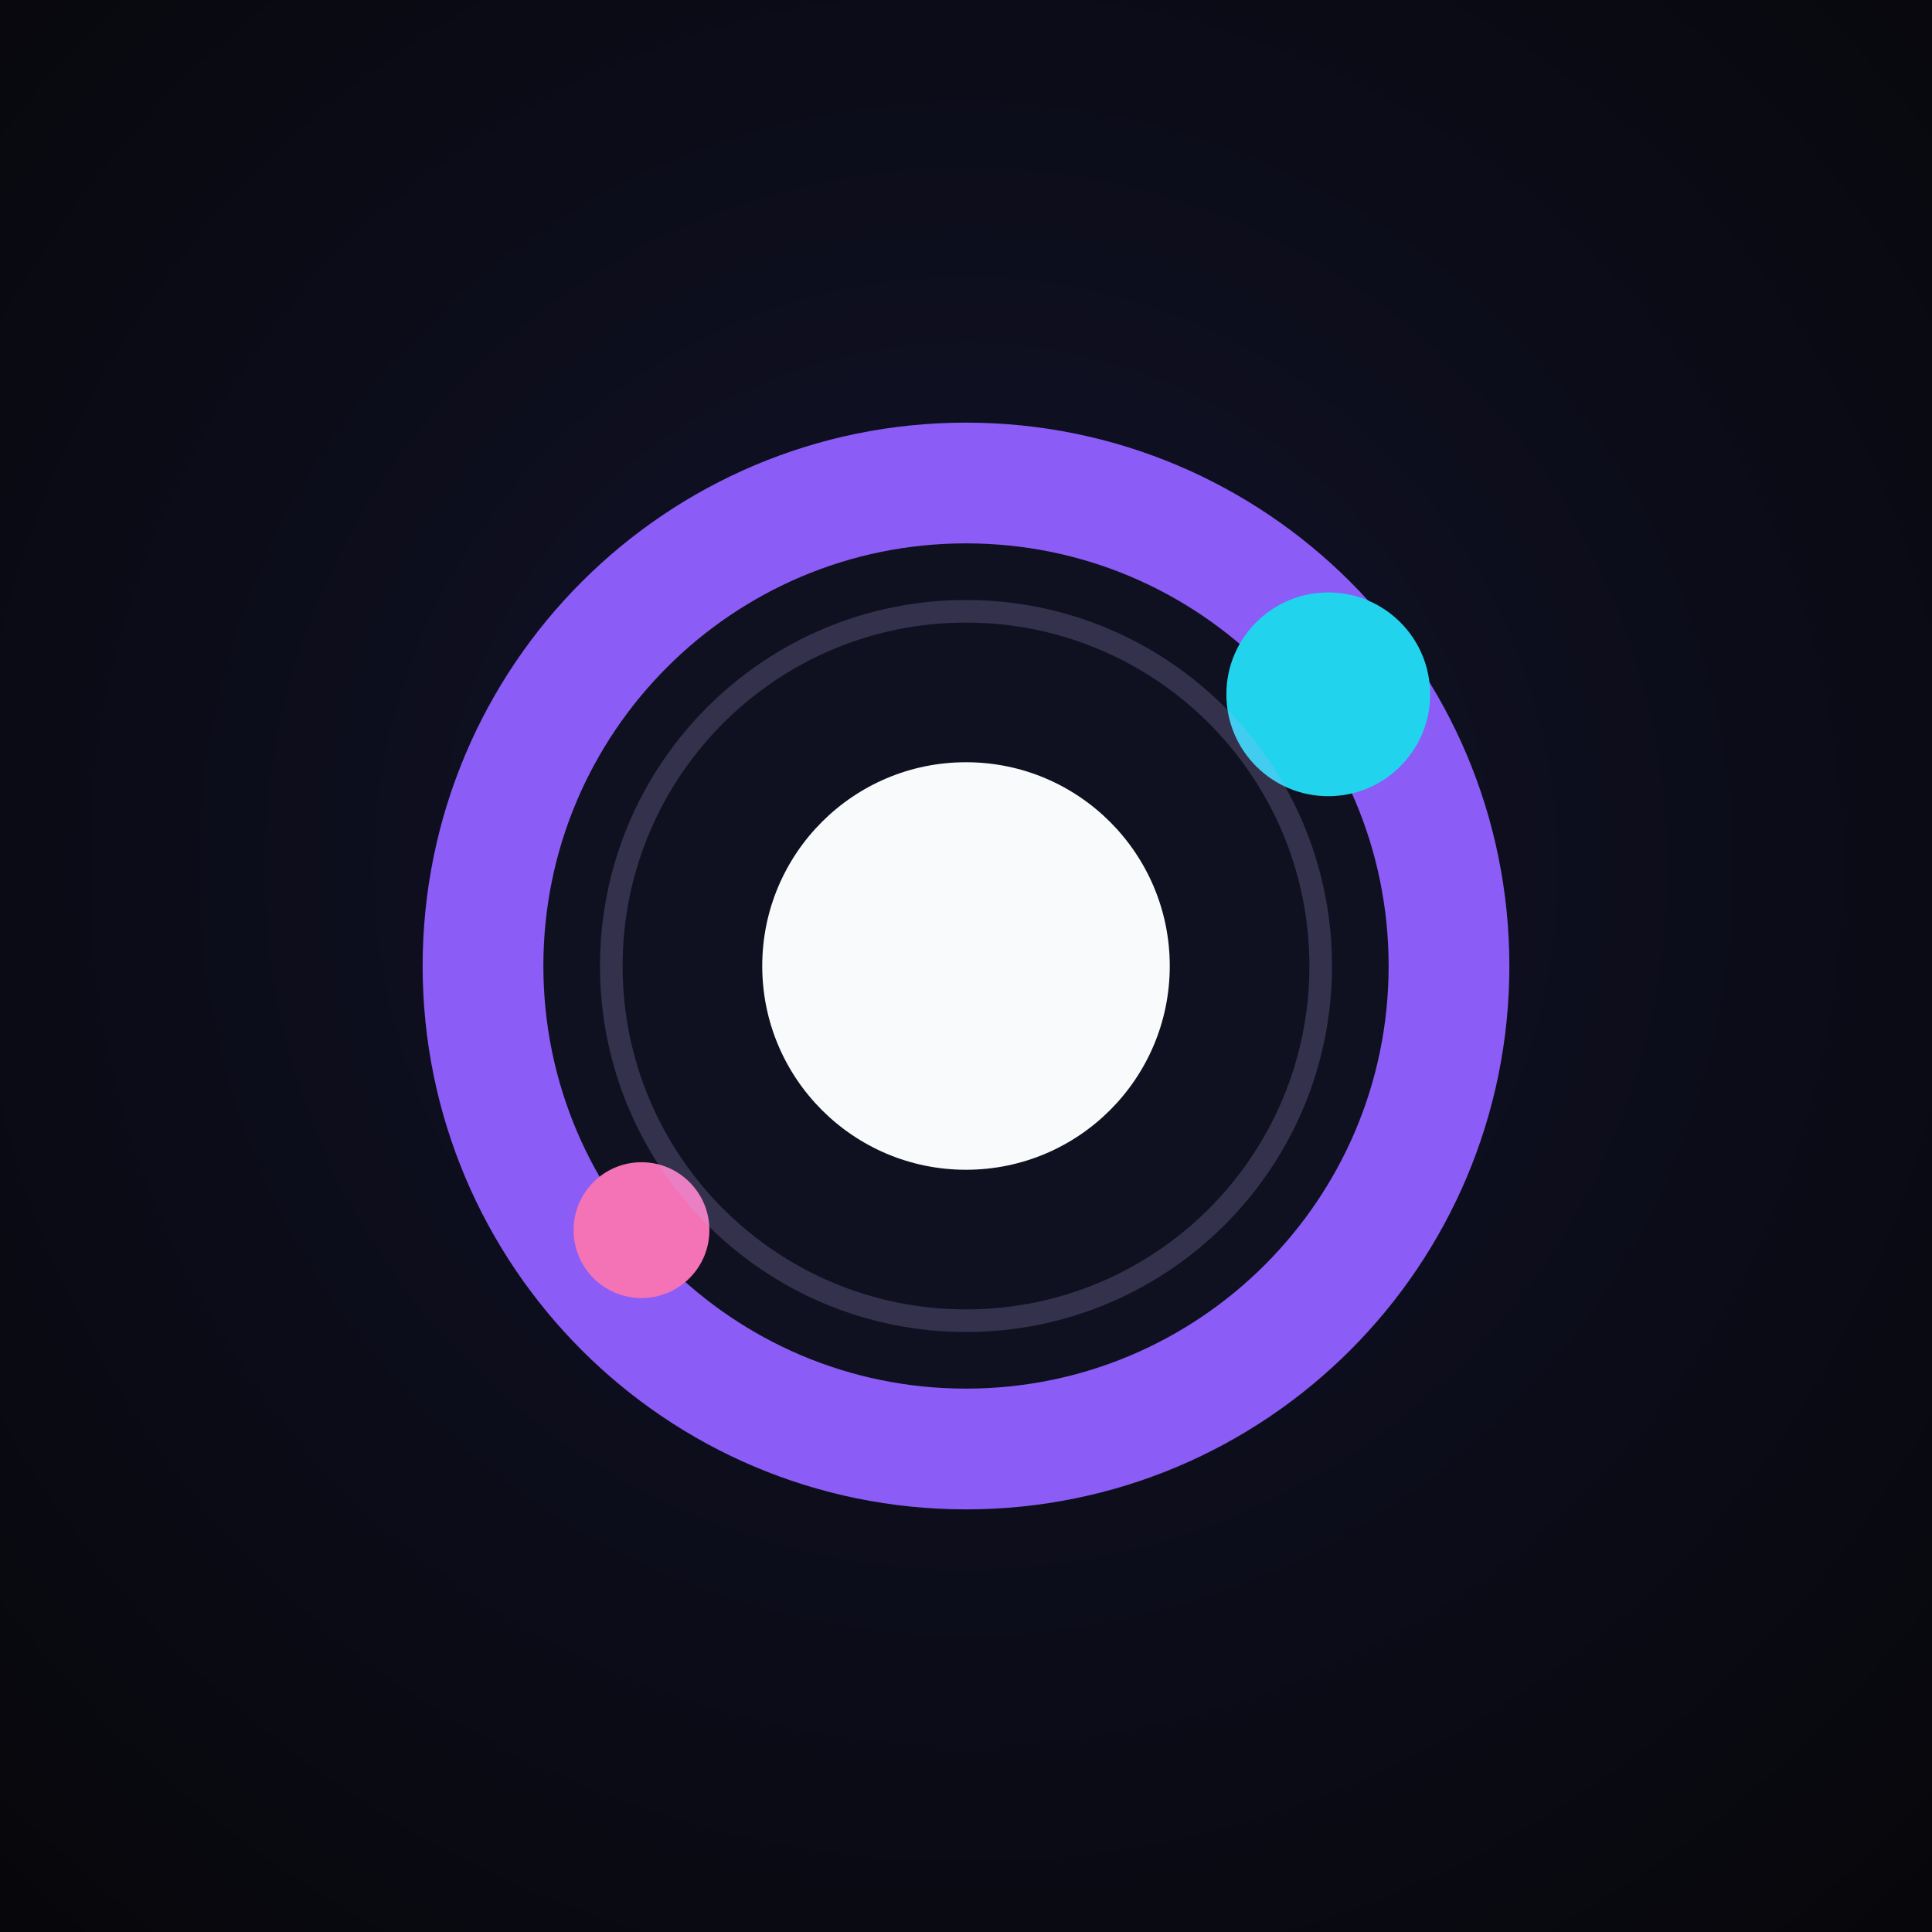
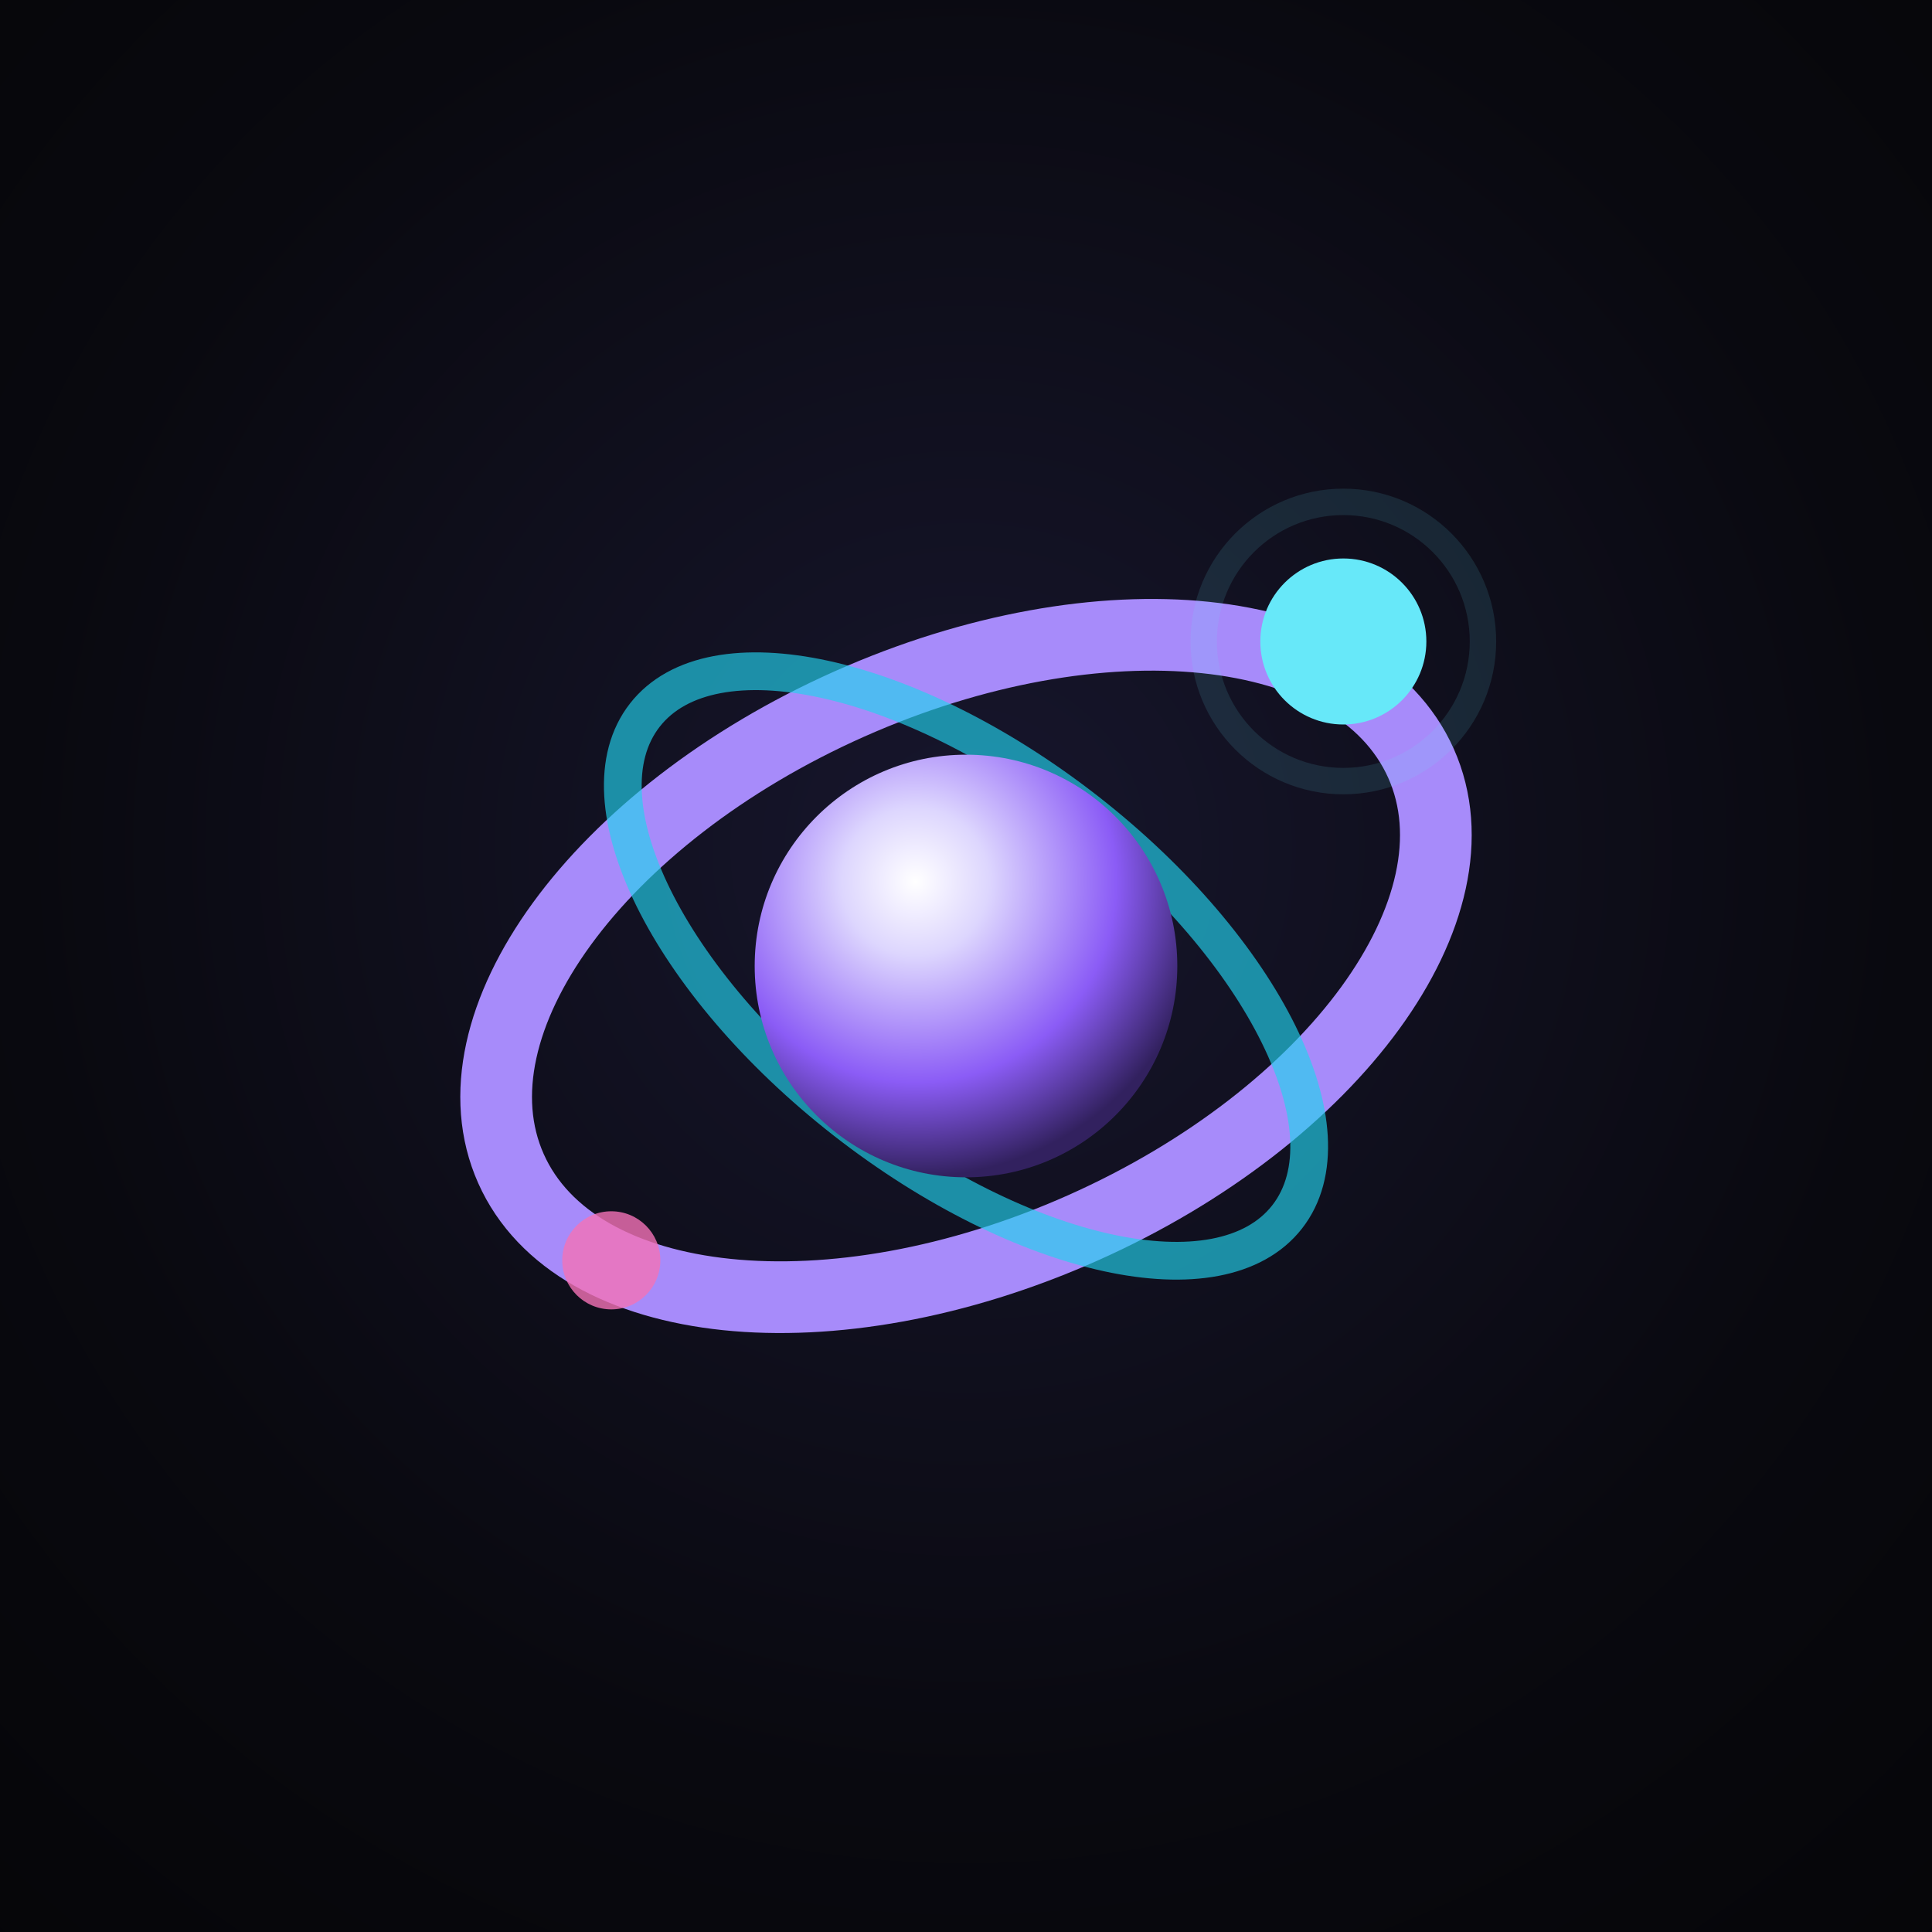
<svg xmlns="http://www.w3.org/2000/svg" width="512" height="512" viewBox="0 0 512 512" role="img" aria-label="Loop">
  <defs>
-     <radialGradient id="bg" cx="50%" cy="45%" r="72%">
-       <stop offset="0" stop-color="#12132b" />
-       <stop offset="1" stop-color="#07070b" />
+     <radialGradient id="bg" cx="50%" cy="44%" r="78%">
+       <stop offset="0" stop-color="#17162d" />
+       <stop offset=".62" stop-color="#09090f" />
+       <stop offset="1" stop-color="#050508" />
+     </radialGradient>
+     <radialGradient id="core" cx="38%" cy="30%" r="70%">
+       <stop offset="0" stop-color="#fff" />
+       <stop offset=".25" stop-color="#ddd6fe" />
+       <stop offset=".68" stop-color="#8b5cf6" />
+       <stop offset="1" stop-color="#32215f" />
    </radialGradient>
  </defs>
  <rect width="512" height="512" fill="url(#bg)" />
-   <circle cx="256" cy="256" r="128" fill="#0f1020" stroke="#8b5cf6" stroke-width="32" />
-   <circle cx="256" cy="256" r="54" fill="#f8fafc" />
-   <circle cx="352" cy="184" r="27" fill="#22d3ee" />
-   <circle cx="170" cy="326" r="18" fill="#f472b6" />
-   <circle cx="256" cy="256" r="94" fill="none" stroke="#c4b5fd" stroke-opacity=".2" stroke-width="6" />
+   <ellipse cx="256" cy="256" rx="132" ry="76" fill="none" stroke="#a78bfa" stroke-width="19" transform="rotate(-24 256 256)" />
+   <ellipse cx="256" cy="256" rx="108" ry="52" fill="none" stroke="#22d3ee" stroke-opacity=".65" stroke-width="10" transform="rotate(38 256 256)" />
+   <circle cx="256" cy="256" r="56" fill="url(#core)" />
+   <circle cx="356" cy="170" r="22" fill="#67e8f9" />
+   <circle cx="356" cy="170" r="37" fill="none" stroke="#67e8f9" stroke-opacity=".12" stroke-width="7" />
+   <circle cx="162" cy="334" r="13" fill="#f472b6" opacity=".8" />
</svg>
